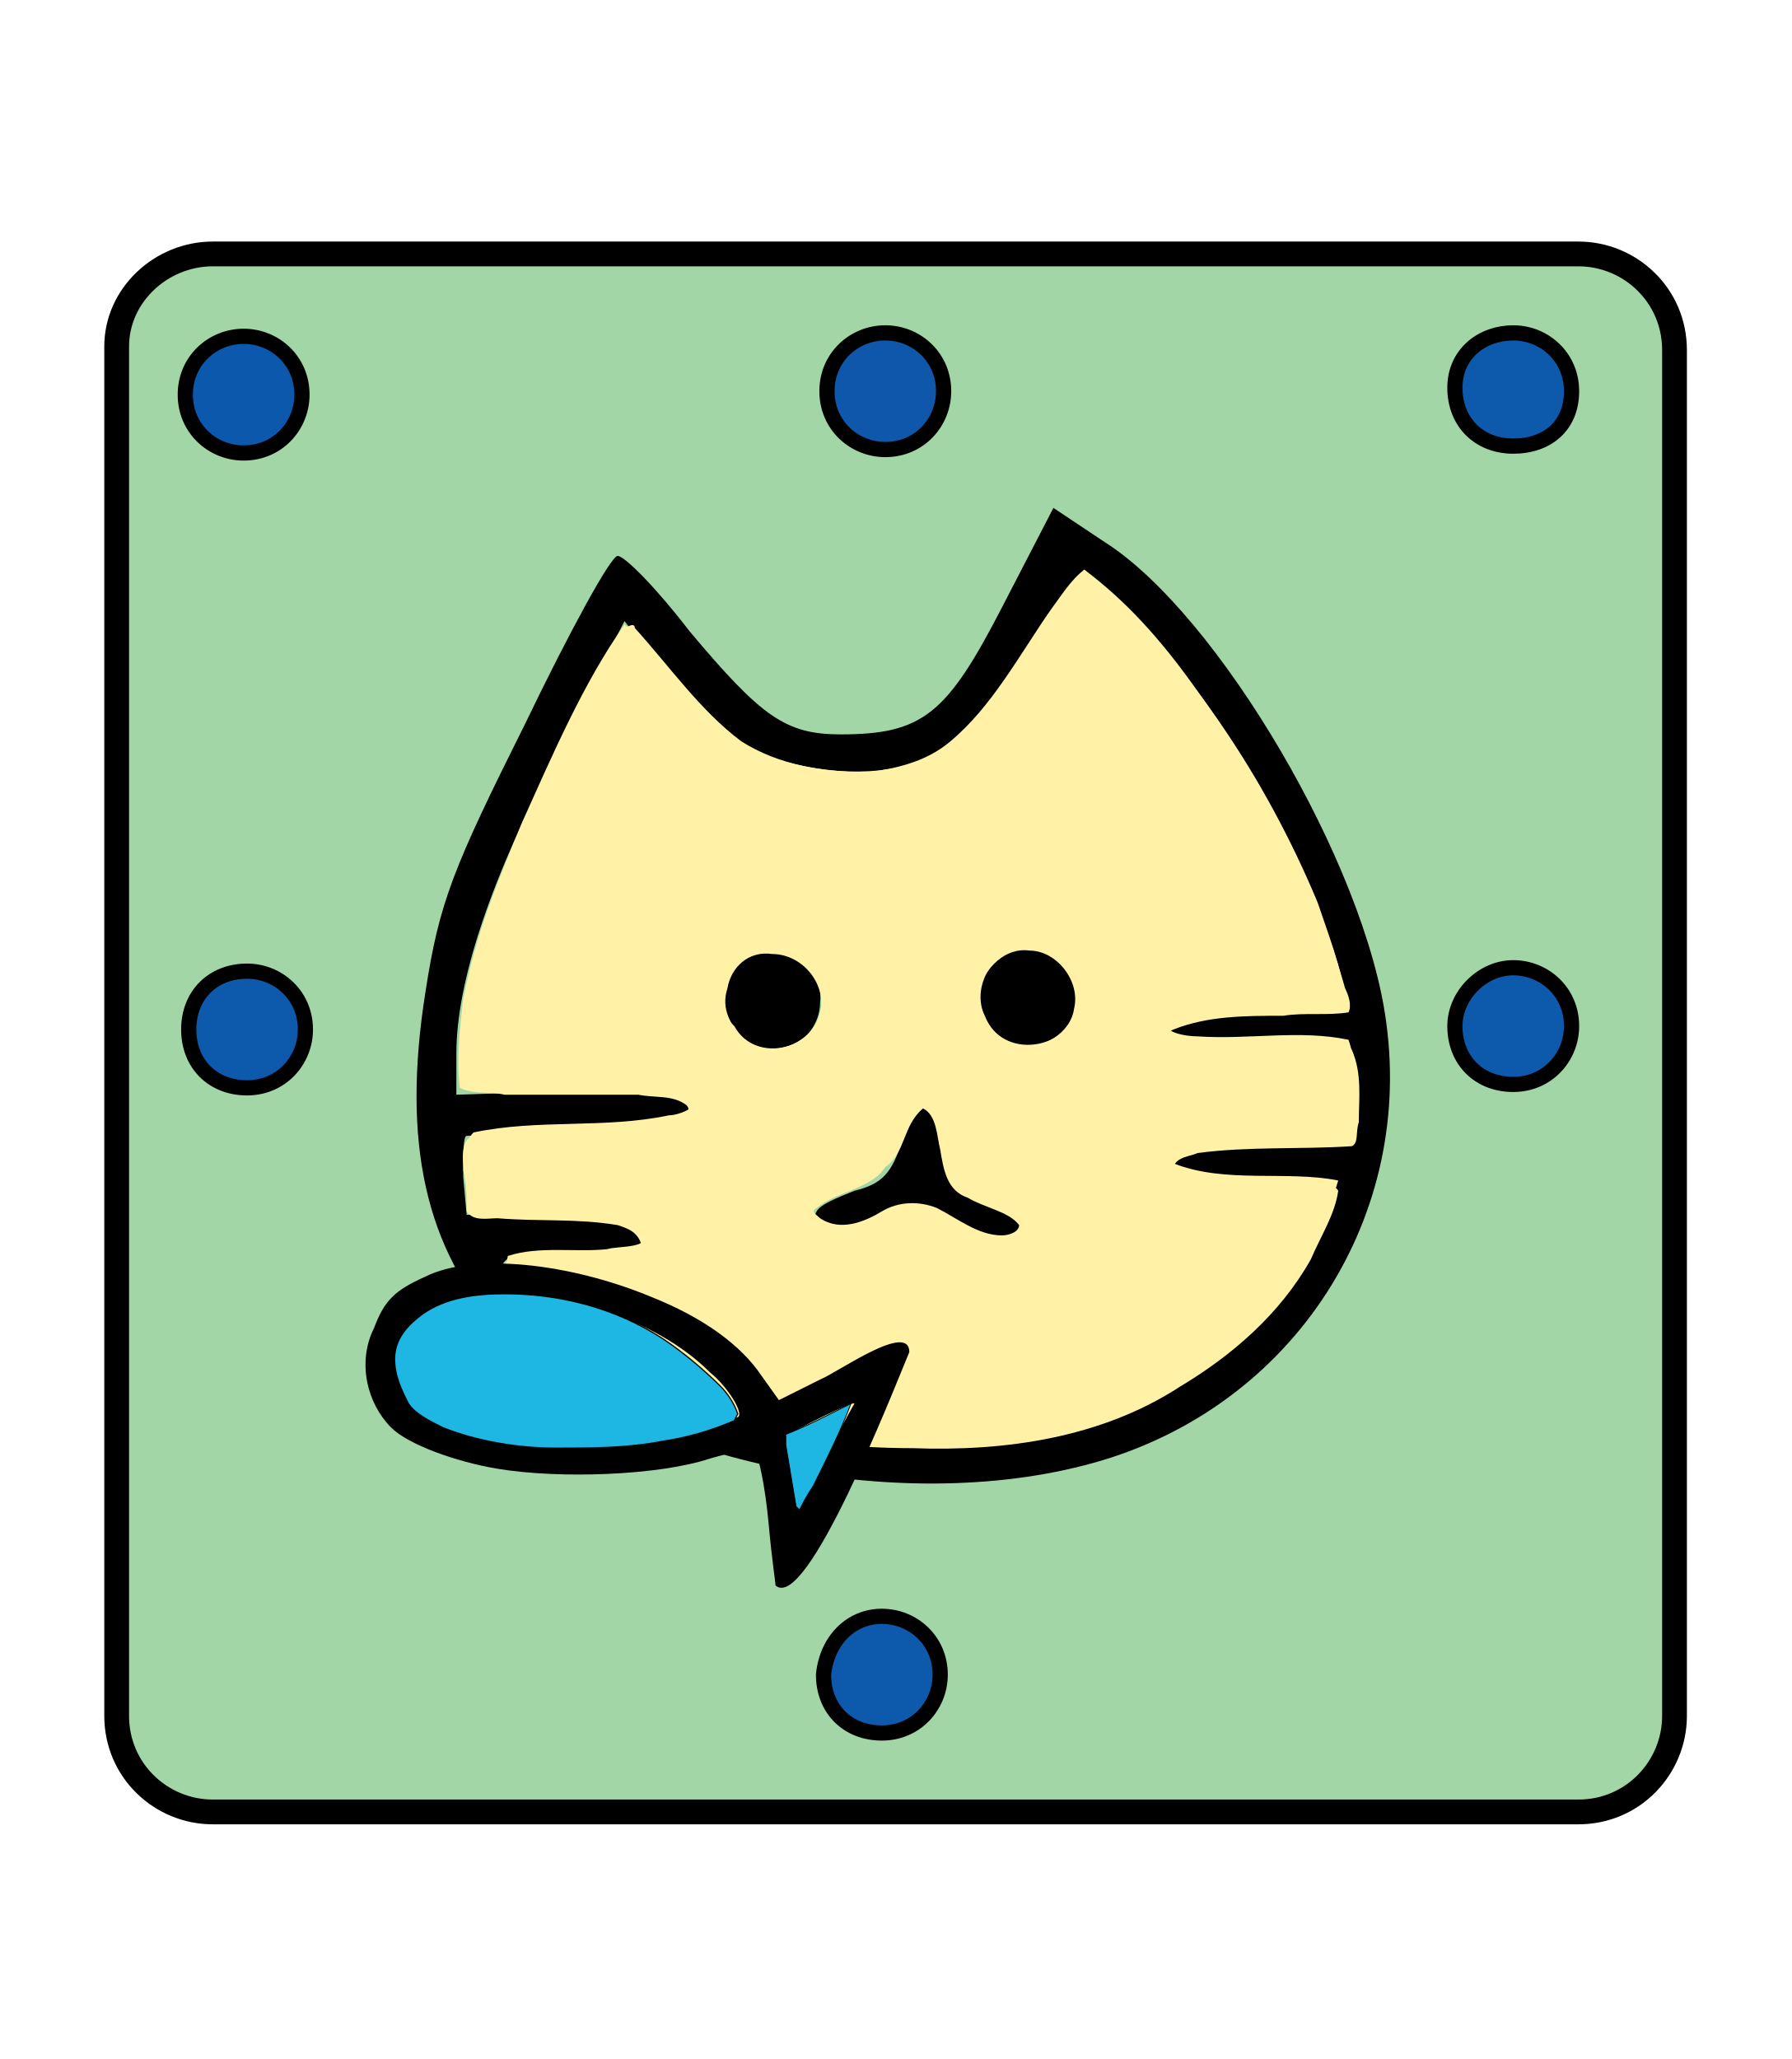
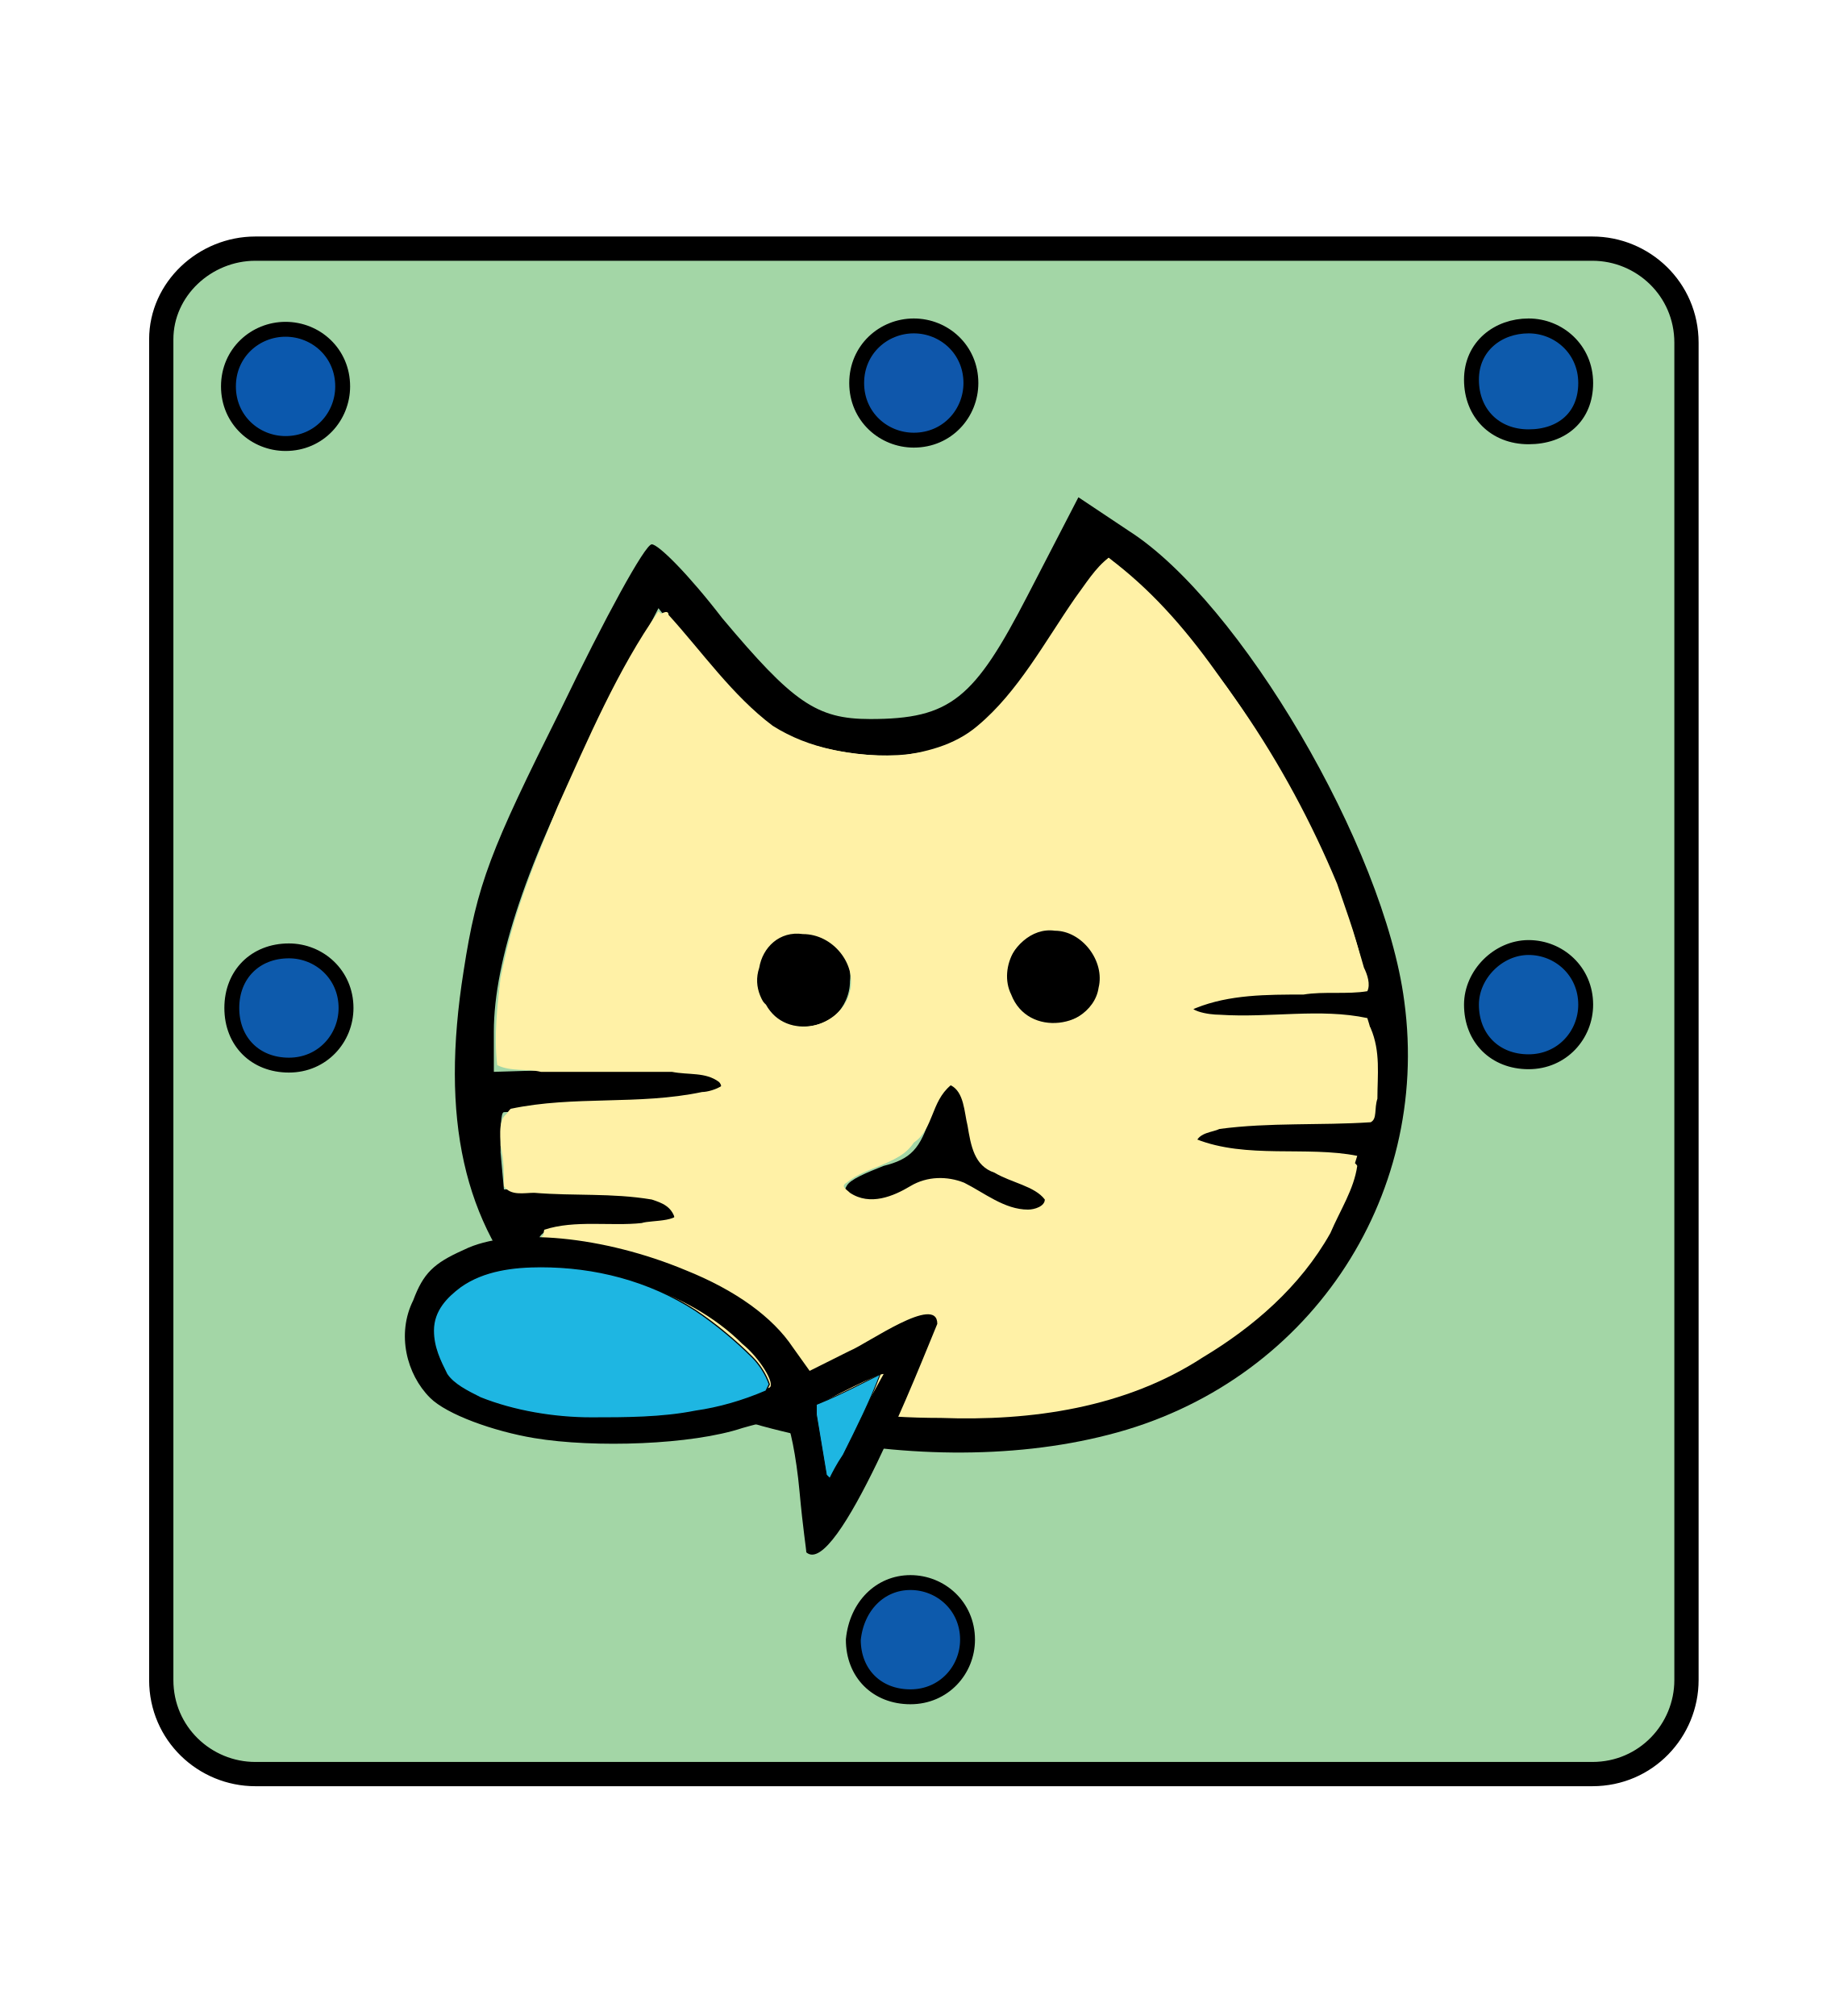
- <svg xmlns="http://www.w3.org/2000/svg" version="1.1" id="svg4905" x="0px" y="0px" width="52.2px" height="60px" viewBox="0 0 52.2 60" style="enable-background:new 0 0 52.2 60;" xml:space="preserve">
+ <svg xmlns="http://www.w3.org/2000/svg" version="1.1" id="svg4905" x="0" y="0" width="55" height="60" viewBox="0 0 52.2 60" style="enable-background:new 0 0 52.2 60;" xml:space="preserve">
  <style type="text/css">
	.st0{fill:#A3D6A6;}
	.st1{fill:none;stroke:#000000;stroke-width:0.722;stroke-linecap:square;stroke-miterlimit:5.206;}
	.st2{fill:#0B58AD;}
	.st3{fill:none;stroke:#000000;stroke-width:0.443;stroke-linecap:square;stroke-miterlimit:5.206;}
	.st4{fill:#0F57AB;}
	.st5{fill:#0D5AAC;}
	.st6{fill:#FFF1A6;}
	.st7{fill:#1EB6E2;}
	.st8{fill:none;stroke:#000000;stroke-width:2.477849e-02;stroke-linecap:square;stroke-miterlimit:10;}
	.st9{fill:none;stroke:#000000;stroke-width:3.504208e-02;stroke-linecap:square;stroke-miterlimit:10;}
</style>
  <g>
    <path class="st0" d="M6.2,7.4H46c1.5,0,2.8,1.2,2.8,2.8v39.8c0,1.5-1.2,2.8-2.8,2.8H6.2c-1.5,0-2.8-1.2-2.8-2.8V10.1   C3.4,8.6,4.7,7.4,6.2,7.4z" />
    <path class="st1" d="M6.2,7.4H46c1.5,0,2.8,1.2,2.8,2.8v39.8c0,1.5-1.2,2.8-2.8,2.8H6.2c-1.5,0-2.8-1.2-2.8-2.8V10.1   C3.4,8.6,4.7,7.4,6.2,7.4z" />
    <path class="st2" d="M7.1,9.8c0.9,0,1.7,0.7,1.7,1.7c0,0.9-0.7,1.7-1.7,1.7c-0.9,0-1.7-0.7-1.7-1.7C5.4,10.5,6.2,9.8,7.1,9.8z" />
    <path class="st3" d="M7.1,9.8c0.9,0,1.7,0.7,1.7,1.7c0,0.9-0.7,1.7-1.7,1.7c-0.9,0-1.7-0.7-1.7-1.7C5.4,10.5,6.2,9.8,7.1,9.8z" />
    <path class="st4" d="M25.8,9.7c0.9,0,1.7,0.7,1.7,1.7c0,0.9-0.7,1.7-1.7,1.7c-0.9,0-1.7-0.7-1.7-1.7C24.1,10.4,24.9,9.7,25.8,9.7z" />
    <path class="st3" d="M25.8,9.7c0.9,0,1.7,0.7,1.7,1.7c0,0.9-0.7,1.7-1.7,1.7c-0.9,0-1.7-0.7-1.7-1.7C24.1,10.4,24.9,9.7,25.8,9.7z" />
    <path class="st5" d="M44.1,9.7c0.9,0,1.7,0.7,1.7,1.7S45.1,13,44.1,13s-1.7-0.7-1.7-1.7S43.2,9.7,44.1,9.7z" />
    <path class="st3" d="M44.1,9.7c0.9,0,1.7,0.7,1.7,1.7S45.1,13,44.1,13s-1.7-0.7-1.7-1.7S43.2,9.7,44.1,9.7z" />
    <path class="st5" d="M7.2,28.3c0.9,0,1.7,0.7,1.7,1.7c0,0.9-0.7,1.7-1.7,1.7s-1.7-0.7-1.7-1.7C5.5,29,6.2,28.3,7.2,28.3z" />
    <path class="st3" d="M7.2,28.3c0.9,0,1.7,0.7,1.7,1.7c0,0.9-0.7,1.7-1.7,1.7s-1.7-0.7-1.7-1.7C5.5,29,6.2,28.3,7.2,28.3z" />
    <path class="st5" d="M44.1,28.2c0.9,0,1.7,0.7,1.7,1.7c0,0.9-0.7,1.7-1.7,1.7s-1.7-0.7-1.7-1.7C42.4,29,43.2,28.2,44.1,28.2z" />
    <path class="st3" d="M44.1,28.2c0.9,0,1.7,0.7,1.7,1.7c0,0.9-0.7,1.7-1.7,1.7s-1.7-0.7-1.7-1.7C42.4,29,43.2,28.2,44.1,28.2z" />
    <path class="st5" d="M25.7,47.1c0.9,0,1.7,0.7,1.7,1.7c0,0.9-0.7,1.7-1.7,1.7s-1.7-0.7-1.7-1.7C24.1,47.8,24.8,47.1,25.7,47.1z" />
    <path class="st3" d="M25.7,47.1c0.9,0,1.7,0.7,1.7,1.7c0,0.9-0.7,1.7-1.7,1.7s-1.7-0.7-1.7-1.7C24.1,47.8,24.8,47.1,25.7,47.1z" />
    <path d="M14.6,38.8c-2.2-2.4-2.9-5.5-2.2-9.9c0.4-2.6,0.8-3.6,2.9-7.8c1.3-2.7,2.5-4.9,2.7-4.9s1.1,0.9,2.1,2.2   c2.1,2.5,2.8,3,4.4,3c2.4,0,3.1-0.6,4.7-3.7l1.5-2.9l1.5,1c3.3,2.1,7.6,9.4,8.2,14c0.8,5.9-2.9,11.4-8.8,12.9   C25.8,44.2,17.9,42.4,14.6,38.8z M25.1,42c4.5,0.3,7.3-0.3,10-2.2c1.7-1.2,2.4-2,3.1-3.4c0.5-1,0.8-1.9,0.7-1.9   c-0.1-0.1-1.2-0.1-2.5-0.1c-2.2,0-3-0.4-2.1-0.9c0.2-0.1,1.4-0.2,2.6-0.2c1.2,0,2.3,0,2.4,0c0.3-0.1,0.2-2.7-0.1-2.8   c-0.1-0.1-1.2-0.1-2.5,0c-1.2,0.1-2.4,0-2.6-0.1c-0.9-0.4,0-0.8,2.5-0.9l2.6-0.1l-0.6-1.9c-0.8-2.7-3.3-7-5.2-8.9   c-0.9-0.9-1.7-1.7-1.8-1.8c-0.1-0.1-0.9,1-1.8,2.4c-1.8,2.9-2.8,3.6-5.2,3.5c-2.3-0.1-3.3-0.7-5-2.8l-1.4-1.8l-1.9,3.7   c-2,3.8-3,6.8-3,8.9l0,1.2l3.3-0.1c1.8,0,3.4,0.1,3.5,0.3c0.4,0.6-0.3,0.8-3.4,0.9c-1.6,0-3,0.1-3.1,0.1c-0.1,0-0.1,0.5-0.1,1.2   l0.1,1.1l2.1,0c2.3,0,3.3,0.3,2.9,1c-0.1,0.2-1,0.3-1.9,0.2c-2.2-0.3-2.6,0.2-1.5,1.5C16.7,39.8,21.4,41.7,25.1,42z M23.8,35.3   c0.1-0.2,0.6-0.4,1.1-0.6c0.8-0.2,1.1-0.5,1.4-1.5c0.4-1.5,1-1.4,1.2,0.3c0.1,1,0.3,1.2,1.4,1.6c0.9,0.3,1.2,0.5,1,0.9   c-1.6,1.1-2.4-2-4.3-0.3C24.5,36.1,23.5,35.8,23.8,35.3z" />
    <path d="M22.5,27.7c0.8,0,1.5,0.7,1.4,1.5c0,0.8-0.7,1.5-1.5,1.4c-0.8,0-1.5-0.7-1.4-1.5C21,28.3,21.7,27.7,22.5,27.7z" />
    <path d="M30,27.6c0.8,0,1.5,0.7,1.4,1.5c0,0.8-0.7,1.5-1.5,1.4c-0.8,0-1.5-0.7-1.4-1.5C28.5,28.2,29.2,27.6,30,27.6z" />
    <path class="st6" d="M31.6,16.6c-1.7,1.8-2.5,4.5-4.8,5.6c-1.5,0.5-3.3,0.3-4.8-0.3c-1.6-0.8-2.5-2.6-3.8-3.7   C17,19.9,16.1,22,15.2,24c-0.9,2.2-1.9,4.5-1.8,7c-0.2,1.1,1.3,0.5,2,0.7c1.5,0.1,3.1-0.1,4.6,0.2c0.6,0.3-0.2,0.6-0.5,0.6   c-1.9,0.4-3.8,0.1-5.7,0.5c-0.5,0.5,0,1.4-0.1,2c0.6,0.4,1.6,0.1,2.3,0.2c0.9,0.1,2.1-0.1,2.8,0.7c0.2,0.5-0.8,0.4-1.1,0.5   c-0.9,0.1-2-0.1-2.9,0.2c-0.2,0.8,0.6,1.4,1.1,1.9c2.5,2,5.7,3,8.9,3.4c0.5,0,1.5,0.1,2.2,0.1c3.3,0.1,6.7-0.8,9.2-3.1   c1.4-1.1,2.3-2.8,2.8-4.5c-1.5-0.3-3.3,0.1-4.8-0.5c-0.3-0.4,0.5-0.6,0.8-0.7c1.5-0.2,3,0,4.4-0.2c0.2-0.9,0.2-1.8-0.1-2.7   c-1.4-0.3-2.9,0-4.4-0.1c-0.3,0-1.1-0.1-0.9-0.5c1.6-0.6,3.5-0.4,5.2-0.6c-0.1-0.9-0.5-1.9-0.8-2.8C36.9,22.7,34.6,19.2,31.6,16.6z    M30,27.6c0.9,0,1.7,1,1.4,1.8c-0.3,1.2-2.2,1.5-2.7,0.2C28.3,28.8,28.9,27.6,30,27.6z M22.5,27.7c0.9,0,1.8,1,1.4,1.8   c-0.2,1.1-1.9,1.5-2.5,0.4C20.6,29.2,21.3,27.6,22.5,27.7z M26.9,32.2c0.8,0.5,0.3,1.9,1.1,2.4c0.5,0.5,1.5,0.5,1.8,1.1   c-0.4,0.7-1.4,0.2-1.9-0.1c-0.7-0.5-1.7-0.6-2.4-0.1c-0.5,0.2-1.5,0.5-1.8-0.2c0.4-0.7,1.6-0.5,2.1-1.3   C26.4,33.6,26.3,32.6,26.9,32.2z" />
    <path class="st6" d="M31.6,16.6c-0.4,0.3-0.7,0.8-1,1.2c-0.9,1.3-1.7,2.8-2.9,3.8c-0.7,0.6-1.6,0.8-2.4,0.9c-1.3,0-2.6-0.2-3.7-0.9   c-1.2-0.9-2.1-2.2-3.1-3.3c0-0.2-0.3,0-0.4,0.1c-0.8,1.2-1.4,2.5-2,3.8c-1.1,2.2-2.1,4.5-2.6,6.9c-0.1,0.9-0.2,1.7-0.1,2.6   c0.4,0.2,0.9,0.1,1.3,0.2c1.3,0,2.6,0,3.9,0c0.5,0.1,1,0,1.4,0.3c0.2,0.2-0.1,0.4-0.2,0.4c-1.1,0.3-2.2,0.2-3.3,0.3   c-0.9,0.1-1.8,0-2.7,0.2c-0.4,0.1-0.3,0.7-0.3,1c0.1,0.4,0.1,0.8,0.1,1.2c0.2,0.3,0.6,0.2,0.9,0.2c1.2,0.1,2.3,0,3.5,0.2   c0.3,0.1,0.6,0.2,0.7,0.6c-0.1,0.3-0.5,0.2-0.8,0.3c-0.9,0.1-1.8,0-2.7,0c-0.2,0.1-0.5,0.1-0.5,0.3c-0.1,0.7,0.5,1.2,0.9,1.6   c1.5,1.4,3.5,2.3,5.5,2.9c1.8,0.6,3.7,0.8,5.5,0.8c2.7,0.1,5.5-0.3,7.8-1.8c1.5-0.9,2.9-2.1,3.8-3.7c0.3-0.7,0.7-1.3,0.8-2   c-0.1-0.2-0.4-0.1-0.5-0.1c-1.2-0.1-2.4,0-3.6-0.2c-0.2-0.1-0.6-0.1-0.7-0.4c0.1-0.3,0.5-0.3,0.7-0.4c1.5-0.2,3-0.1,4.5-0.2   c0.2-0.1,0.1-0.4,0.2-0.7c0-0.7,0.1-1.4-0.2-2.1c-0.1-0.2-0.4-0.1-0.6-0.1c-1.5-0.1-3,0.1-4.5-0.1c-0.1,0-0.4-0.3-0.1-0.4   c1-0.4,2.1-0.4,3.2-0.4c0.6-0.1,1.3,0,1.9-0.1c0.1-0.2,0-0.5-0.1-0.7c-0.9-3.2-2.5-6.2-4.4-8.8C33.8,18.6,32.8,17.5,31.6,16.6   L31.6,16.6z M30,27.7c0.8,0,1.5,0.9,1.3,1.7c-0.1,0.7-0.9,1.2-1.7,1.1c-0.7-0.1-1.2-0.9-1.1-1.6C28.7,28.2,29.3,27.6,30,27.7z    M22.5,27.8c0.9,0,1.6,0.9,1.4,1.7c-0.2,0.9-1.4,1.4-2.2,0.8c-0.4-0.4-0.7-0.9-0.5-1.5C21.3,28.2,21.8,27.7,22.5,27.8z M26.9,32.3   c0.4,0.2,0.4,0.8,0.5,1.2c0.1,0.6,0.2,1.2,0.8,1.4c0.5,0.3,1.2,0.4,1.5,0.8c0,0.2-0.3,0.3-0.5,0.3c-0.7,0-1.3-0.5-1.9-0.8   c-0.5-0.2-1.1-0.2-1.6,0.1c-0.5,0.3-1.2,0.6-1.8,0.2c-0.1-0.1-0.3-0.2-0.1-0.3c0.6-0.5,1.5-0.5,2-1.2   C26.4,33.6,26.3,32.8,26.9,32.3L26.9,32.3z" />
    <path d="M22.6,46.2c0-0.1-0.1-0.7-0.2-1.8s-0.3-2-0.4-2.1s-0.6,0-1.3,0.2c-1.5,0.5-4.4,0.6-6.2,0.3c-1.2-0.2-2.6-0.7-3.1-1.2   c-0.7-0.7-1-1.9-0.5-2.9c0.3-0.8,0.6-1.1,1.5-1.5c1.4-0.7,4.2-0.4,6.6,0.6c1.5,0.6,2.6,1.4,3.2,2.3l0.5,0.7l1.2-0.6   c0.5-0.2,2.6-1.7,2.6-0.8C26,40.6,23.5,47,22.6,46.2z M24.1,42.4c0.4-0.8,0.8-1.5,0.8-1.5c0-0.1-1.8,0.8-1.9,0.9c0,0,0,0.5,0.1,1.1   c0.1,0.6,0.2,1,0.2,1C23.3,43.9,23.7,43.2,24.1,42.4z M20.3,41.7c0.6-0.2,1.2-0.4,1.2-0.4c0.2-0.1-0.3-0.9-0.8-1.3   c-3.3-3.3-11-2.9-8.7,0.8C12.9,42.1,17.5,42.5,20.3,41.7z" />
    <path class="st7" d="M24.8,40.9c-0.2,0.1-0.4,0.2-0.6,0.3c-0.4,0.2-0.8,0.4-1.3,0.6l0,0.3c0.1,0.6,0.2,1.2,0.3,1.8l0.1,0.1   c0.1-0.2,0.2-0.4,0.4-0.7C24.1,42.5,24.5,41.7,24.8,40.9L24.8,40.9z" />
    <path class="st8" d="M24.8,40.9c-0.2,0.1-0.4,0.2-0.6,0.3c-0.4,0.2-0.8,0.4-1.3,0.6l0,0.3c0.1,0.6,0.2,1.2,0.3,1.8l0.1,0.1   c0.1-0.2,0.2-0.4,0.4-0.7C24.1,42.5,24.5,41.7,24.8,40.9L24.8,40.9z" />
    <path class="st7" d="M14.7,37.7c-0.8,0-1.7,0.1-2.4,0.6c-0.4,0.3-0.8,0.7-0.8,1.3c0,0.5,0.2,0.9,0.4,1.3c0.2,0.3,0.6,0.5,1,0.7   c1,0.4,2.2,0.6,3.3,0.6c1,0,2.1,0,3.1-0.2c0.7-0.1,1.4-0.3,2.1-0.6l0.1-0.2c-0.1-0.3-0.3-0.6-0.5-0.8c-0.5-0.5-1.1-1-1.7-1.4   C17.9,38.1,16.3,37.7,14.7,37.7z" />
    <path class="st9" d="M14.7,37.7c-0.8,0-1.7,0.1-2.4,0.6c-0.4,0.3-0.8,0.7-0.8,1.3c0,0.5,0.2,0.9,0.4,1.3c0.2,0.3,0.6,0.5,1,0.7   c1,0.4,2.2,0.6,3.3,0.6c1,0,2.1,0,3.1-0.2c0.7-0.1,1.4-0.3,2.1-0.6l0.1-0.2c-0.1-0.3-0.3-0.6-0.5-0.8c-0.5-0.5-1.1-1-1.7-1.4   C17.9,38.1,16.3,37.7,14.7,37.7z" />
  </g>
</svg>
